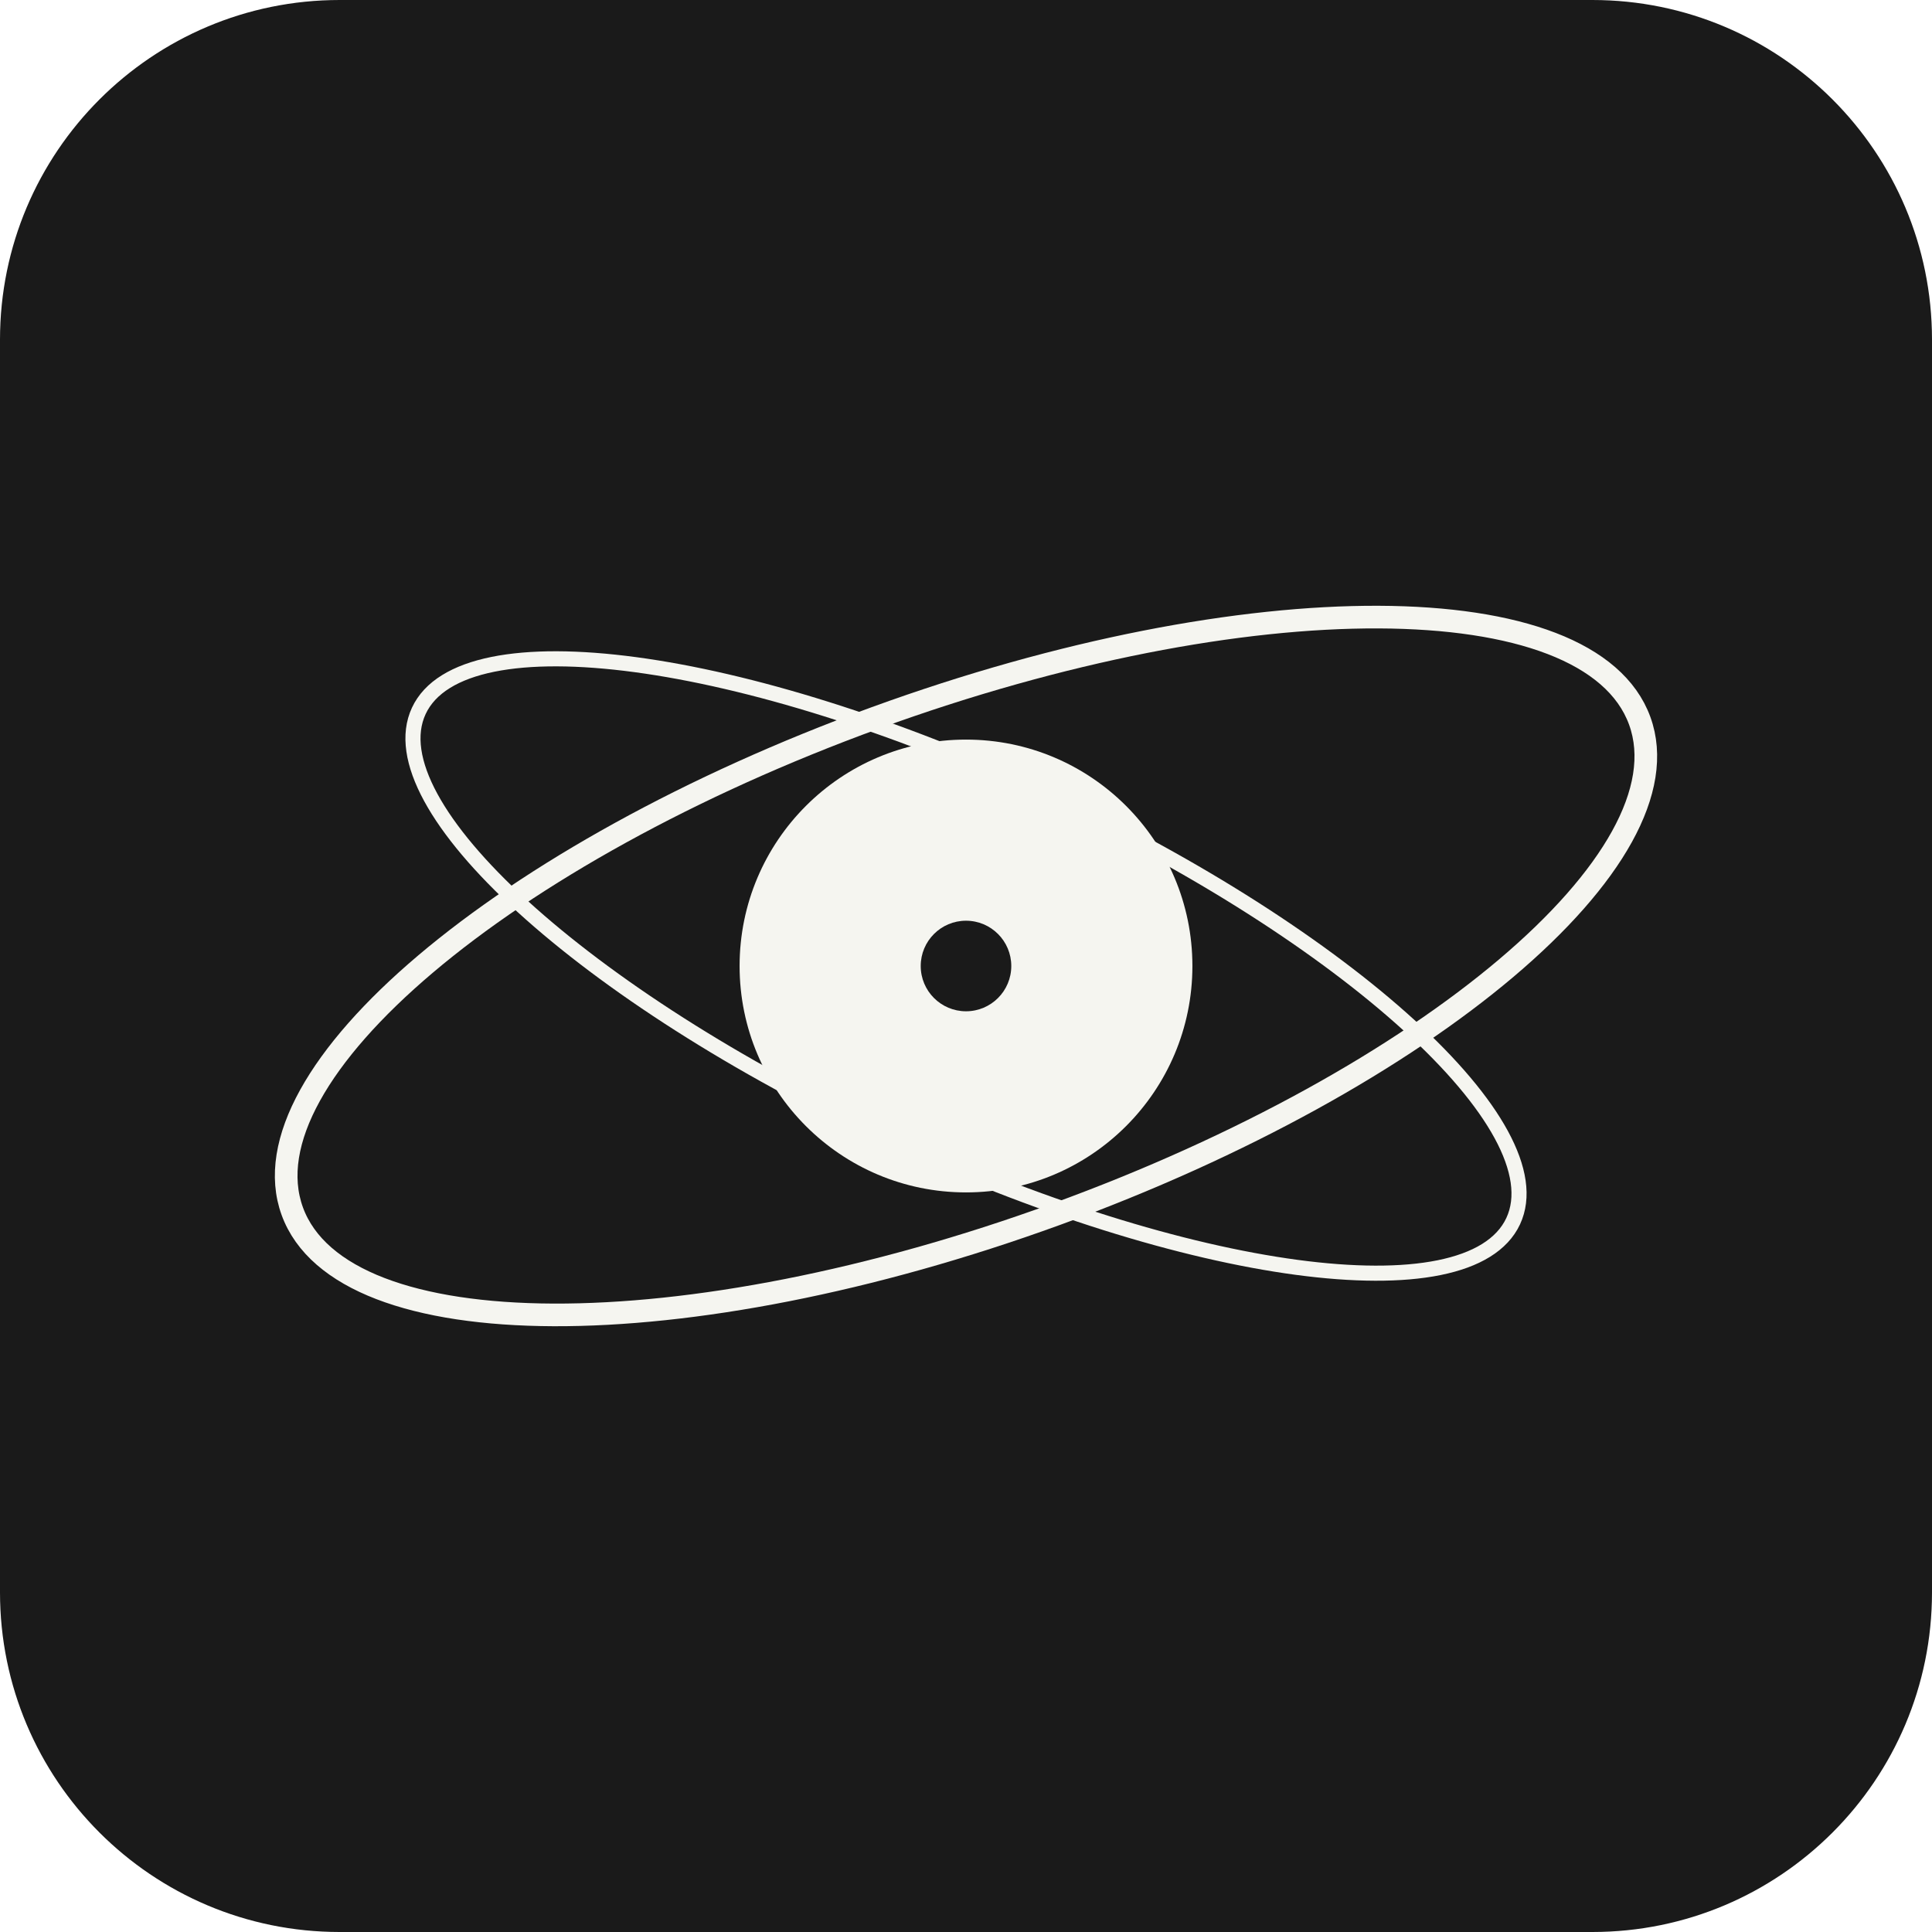
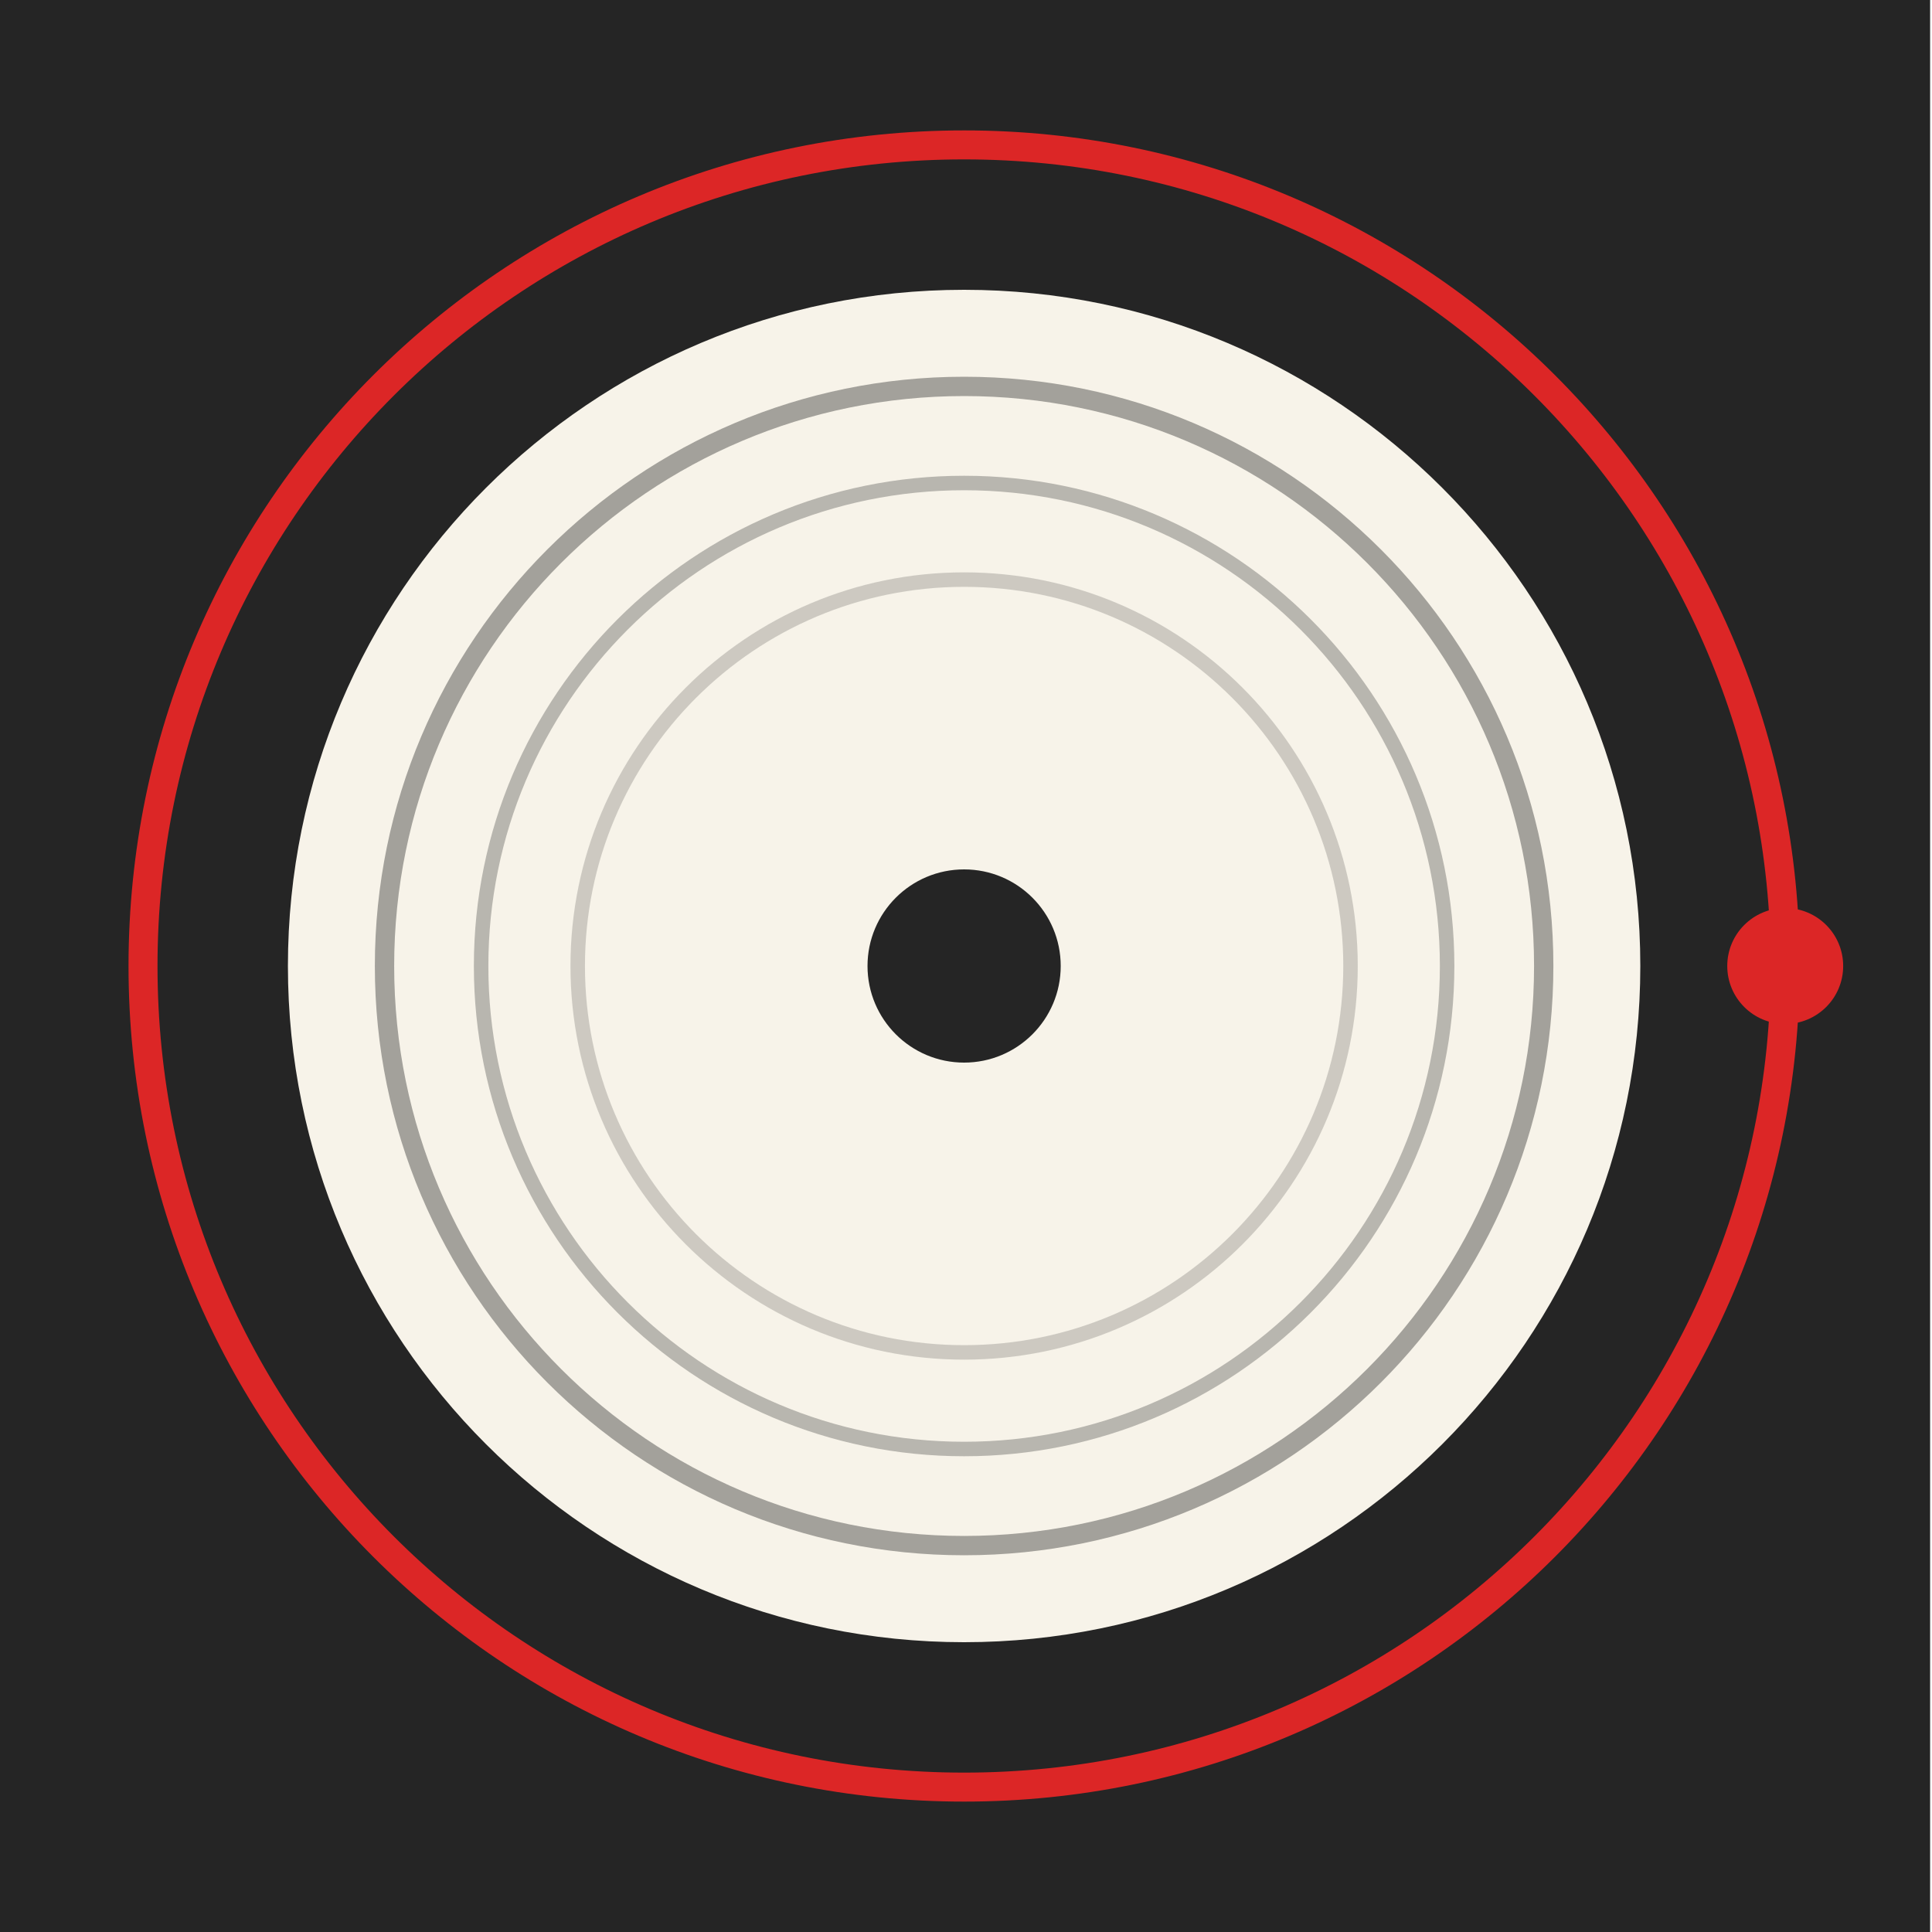
- <svg xmlns="http://www.w3.org/2000/svg" width="1024" height="1024" viewBox="0 0 1024 1024" version="1.1">
-   <defs>
-     <clipPath id="roundedSquare">
-       <rect x="0" y="0" width="1024" height="1024" rx="180" ry="180" />
-     </clipPath>
-   </defs>
-   <rect width="1024" height="1024" fill="#1a1a1a" rx="180" ry="180" />
-   <ellipse cx="512" cy="512" rx="380" ry="140" fill="none" stroke="#f5f5f0" stroke-width="12" transform="rotate(-20, 512, 512)" />
-   <ellipse cx="512" cy="512" rx="320" ry="100" fill="none" stroke="#f5f5f0" stroke-width="8" transform="rotate(25, 512, 512)" />
-   <circle cx="512" cy="512" r="120" fill="#f5f5f0" />
-   <circle cx="512" cy="512" r="24" fill="#1a1a1a" />
+ <svg xmlns="http://www.w3.org/2000/svg" width="1024" height="1024" viewBox="0 0 270.933 270.933" version="1.1" id="svg1" xml:space="preserve">
+   <defs id="defs1" />
+   <g id="layer1">
+     <rect width="200" height="200" fill="#252525" id="rect1" x="0" y="0" transform="matrix(1.354667,0,0,1.354667,-0.2645867,-3.3333333e-6)" />
+   </g>
+   <g id="layer8">
+     <circle cx="100" cy="100" r="70" fill="#f7f3e9" id="circle1" transform="matrix(1.354667,0,0,1.354667,-0.2645867,-3.3333333e-6)" />
+   </g>
+   <g id="layer2">
+     <circle cx="185" cy="100" r="6" fill="#dc2626" id="circle7" transform="matrix(1.354667,0,0,1.354667,-0.2645867,-3.3333333e-6)" />
+   </g>
+   <g id="layer3">
+     <circle cx="100" cy="100" r="85" fill="none" stroke="#dc2626" stroke-width="3" id="circle6" transform="matrix(1.354667,0,0,1.354667,-0.2645867,-3.3333333e-6)" />
+   </g>
+   <g id="layer4">
+     <circle cx="100" cy="100" r="10" fill="#252525" id="circle5" transform="matrix(1.354667,0,0,1.354667,-0.2645867,-3.3333333e-6)" style="display:inline" />
+   </g>
+   <g id="layer5">
+     <circle cx="100" cy="100" r="40" fill="none" stroke="#252525" stroke-width="1.5" opacity="0.2" id="circle4" transform="matrix(1.354667,0,0,1.354667,-0.2645867,-3.3333333e-6)" />
+   </g>
+   <g id="layer6">
+     <circle cx="100" cy="100" r="50" fill="none" stroke="#252525" stroke-width="1.5" opacity="0.3" id="circle3" transform="matrix(1.354667,0,0,1.354667,-0.2645867,-3.3333333e-6)" style="display:inline" />
+   </g>
+   <g id="layer7">
+     <circle cx="100" cy="100" r="60" fill="none" stroke="#252525" stroke-width="2" opacity="0.4" id="circle2" transform="matrix(1.354667,0,0,1.354667,-0.2645867,-3.3333333e-6)" style="display:inline" />
+   </g>
</svg>
